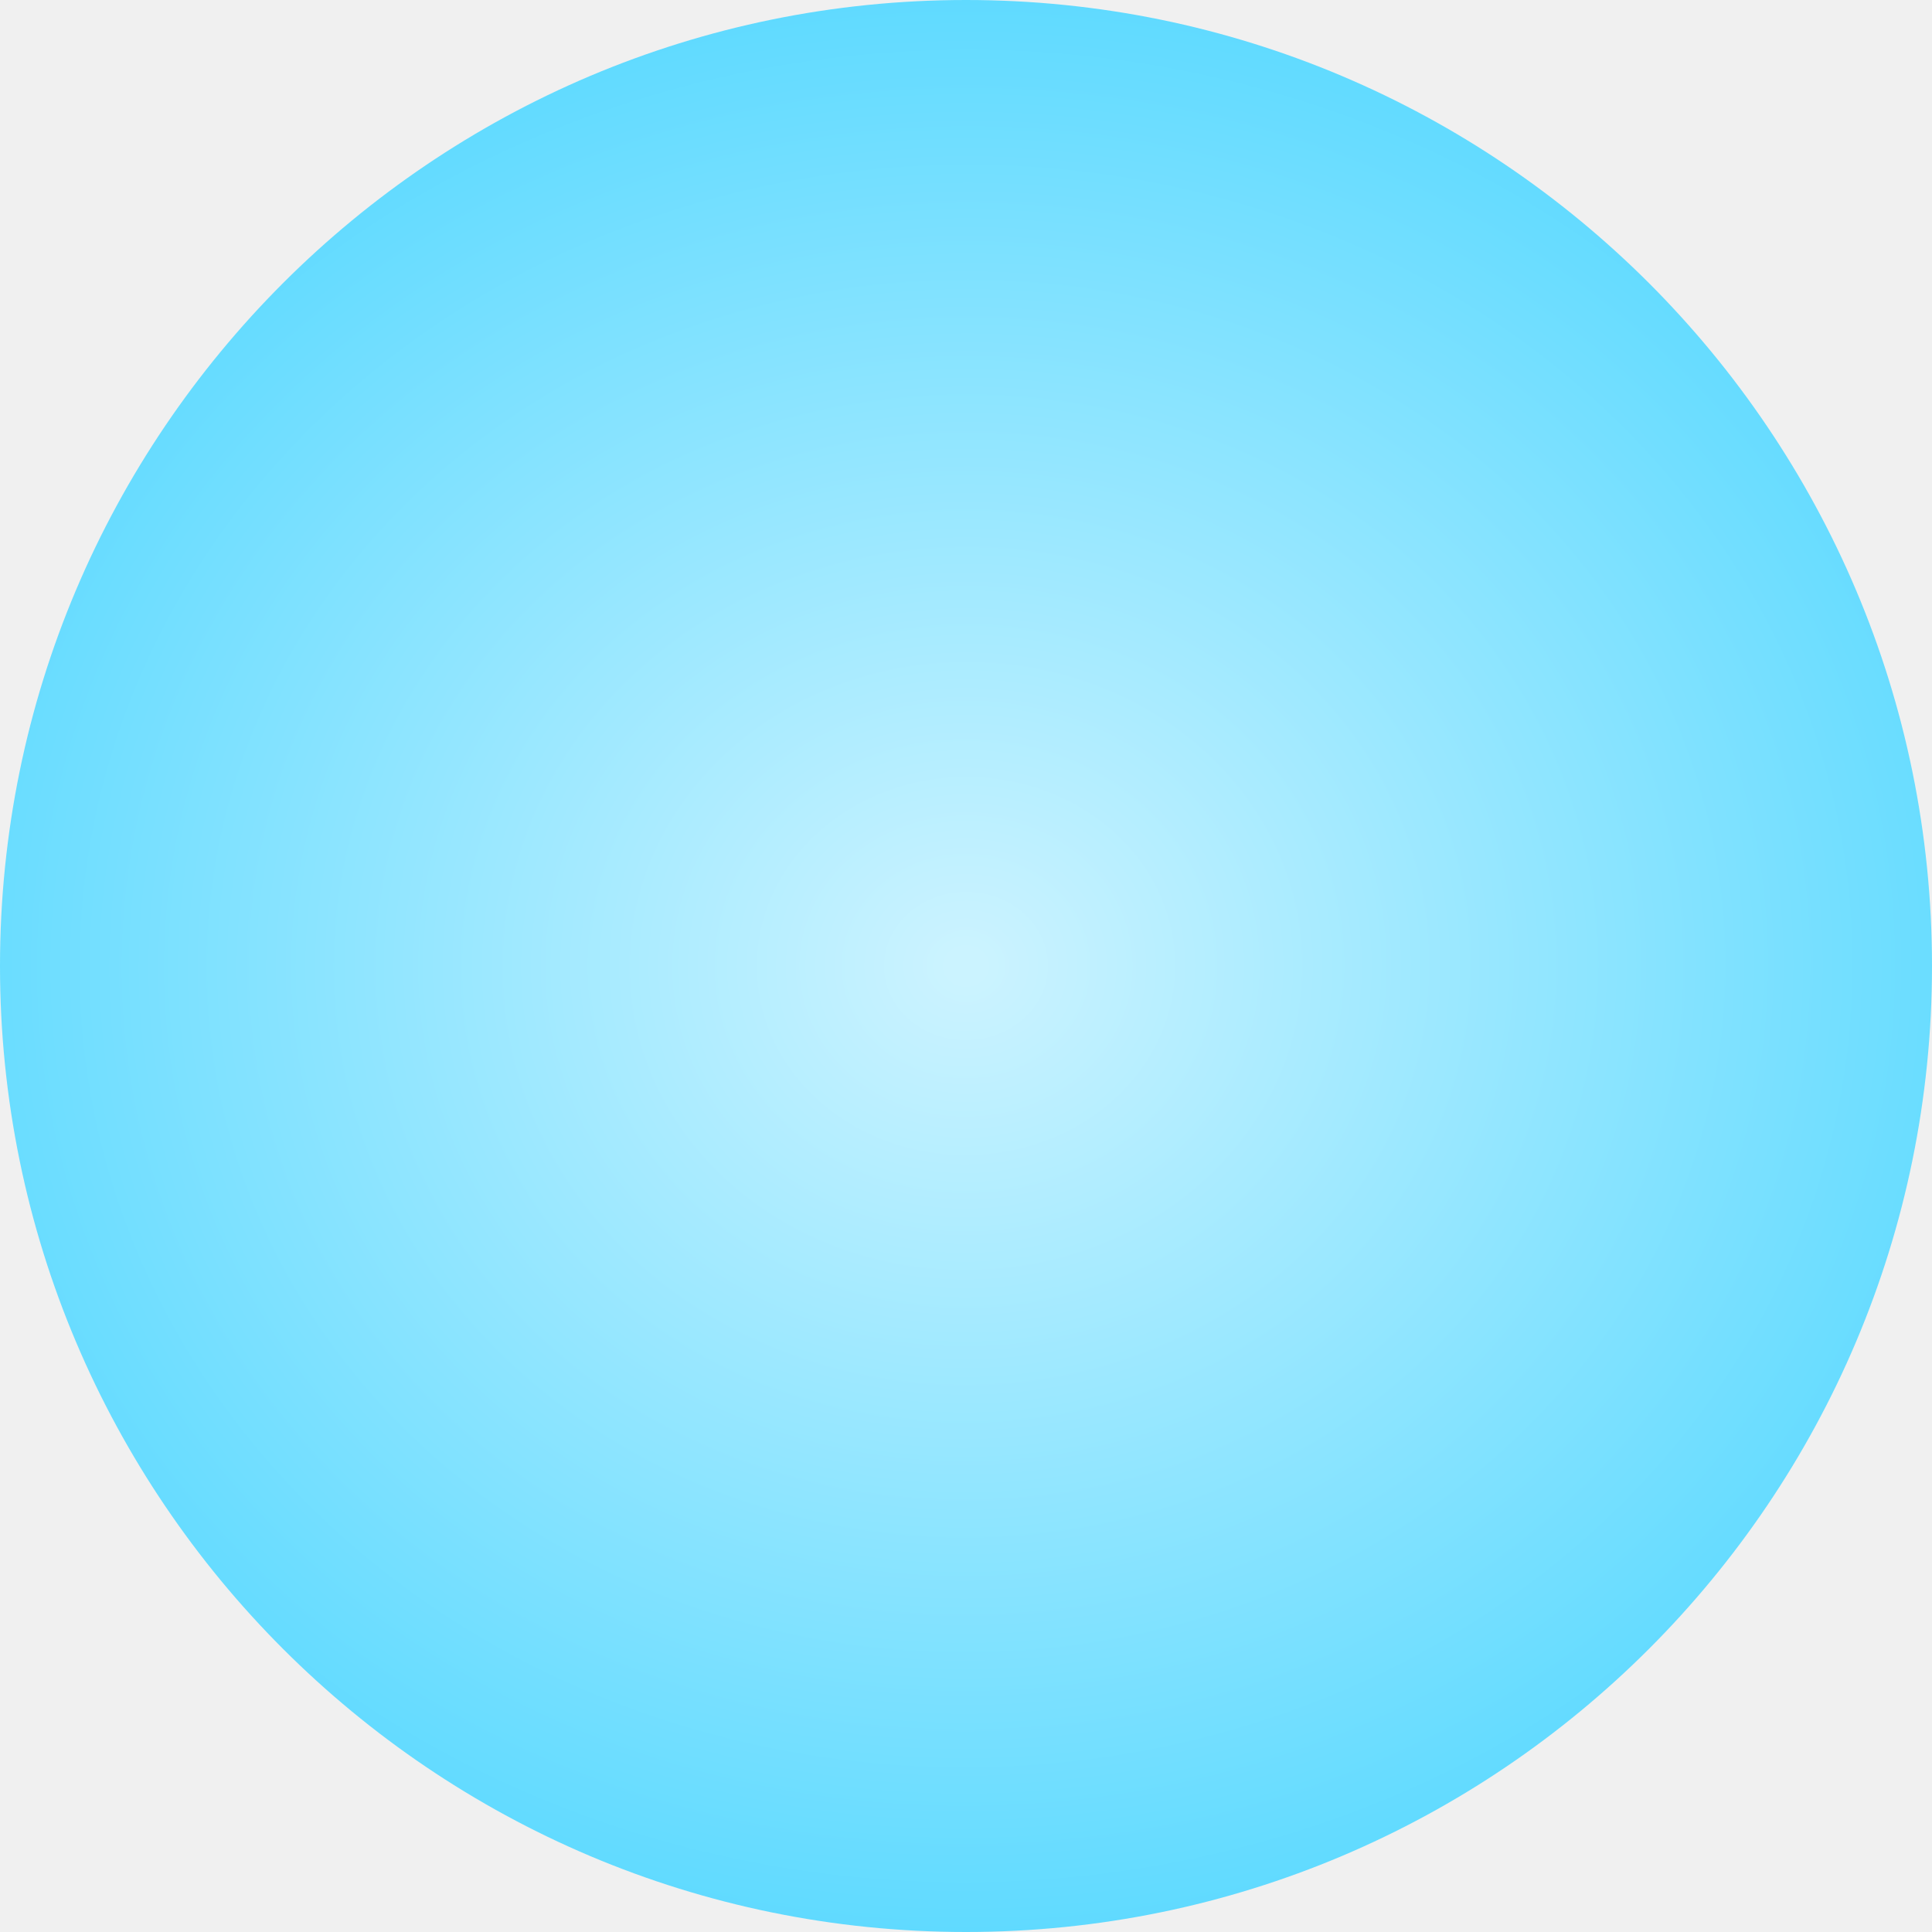
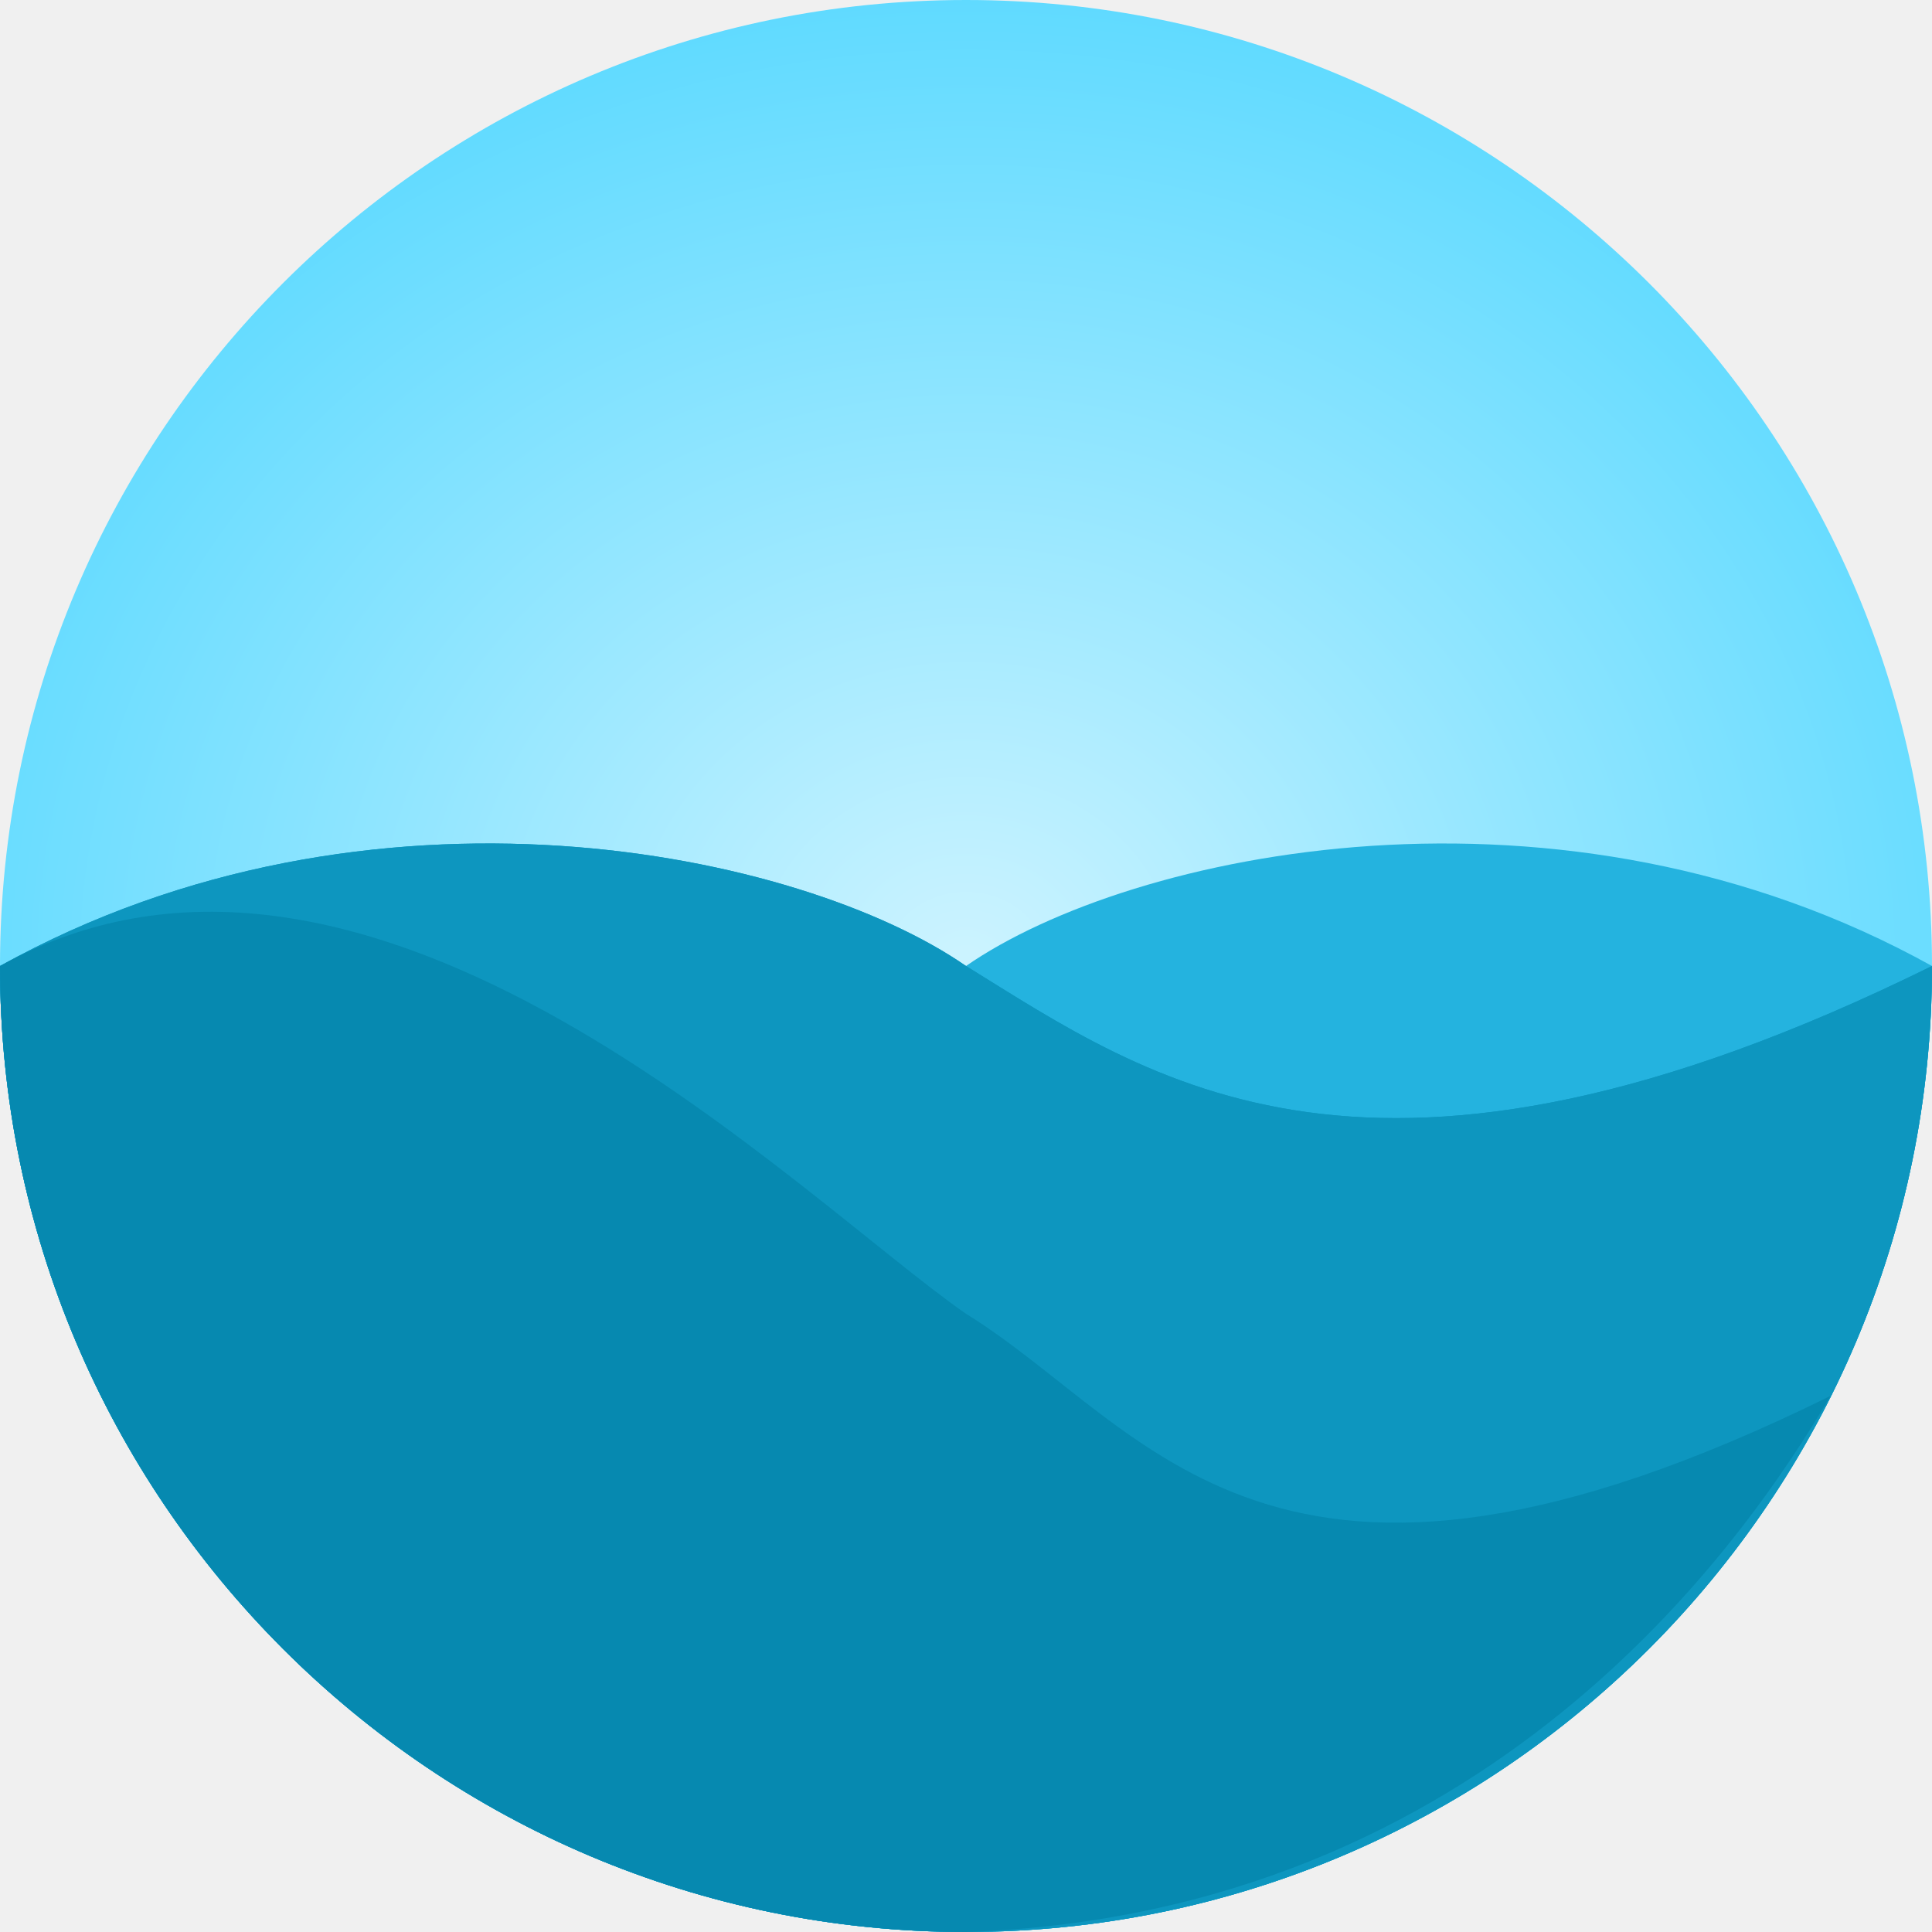
<svg xmlns="http://www.w3.org/2000/svg" width="240" height="240" viewBox="0 0 240 240" fill="none">
-   <path d="M0 120C0 53.77 53.77 0 120 0C186.23 0 240 53.77 240 120C240 186.23 186.23 240 120 240C53.77 240 0 186.23 0 120Z" fill="url(#paint0_radial_5_7)" />
+   <g clip-path="url(#clip0_5_4)">
+     <path d="M0 120C0 53.77 53.77 0 120 0C186.23 0 240 53.77 240 120C240 186.23 186.23 240 120 240C53.77 240 0 186.23 0 120Z" fill="url(#paint0_radial_5_4)" />
+     <path d="M0 120C69.7 154.4 97.3 134 120 120C140.5 105.8 193.9 94.4 240 120C240 186.23 186.23 240 120 240C53.77 240 0 186.23 0 120Z" fill="#24B3DF" />
+     <path d="M240 120C170.3 154.4 142.7 134 120 120C99.5 105.8 46.1 94.4 0 120C0 186.23 53.77 240 120 240C186.23 240 240 186.23 240 120Z" fill="#0D96BF" />
+     <path d="M240 120C170.3 154.4 142.7 134 120 120C99.5 105.8 46.1 94.4 0 120C0 186.23 53.77 240 120 240C186.23 240 240 186.23 240 120Z" fill="#0D96BF" />
+     <path d="M227.4 173.4C157.7 207.8 142.7 177.2 120 163.2C99.5 149 46.1 94.4 0 120C0 186.23 53.77 240 120 240C184.9 237.8 216.7 191.6 227.4 173.4Z" fill="#0689B0" />
+   </g>
  <defs>
-     <radialGradient id="paint0_radial_5_7" cx="0" cy="0" r="1" gradientUnits="userSpaceOnUse" gradientTransform="translate(120 120) rotate(-0.690831) scale(132.71 119.991)">
+     <radialGradient id="paint0_radial_5_4" cx="0" cy="0" r="1" gradientUnits="userSpaceOnUse" gradientTransform="translate(120 120) rotate(-0.690831) scale(132.71 119.991)">
      <stop offset="0.017" stop-color="#CBF3FF" />
      <stop offset="1" stop-color="#5FDAFF" />
    </radialGradient>
+     <clipPath id="clip0_5_4">
+       <rect width="240" height="240" fill="white" />
+     </clipPath>
  </defs>
</svg>
